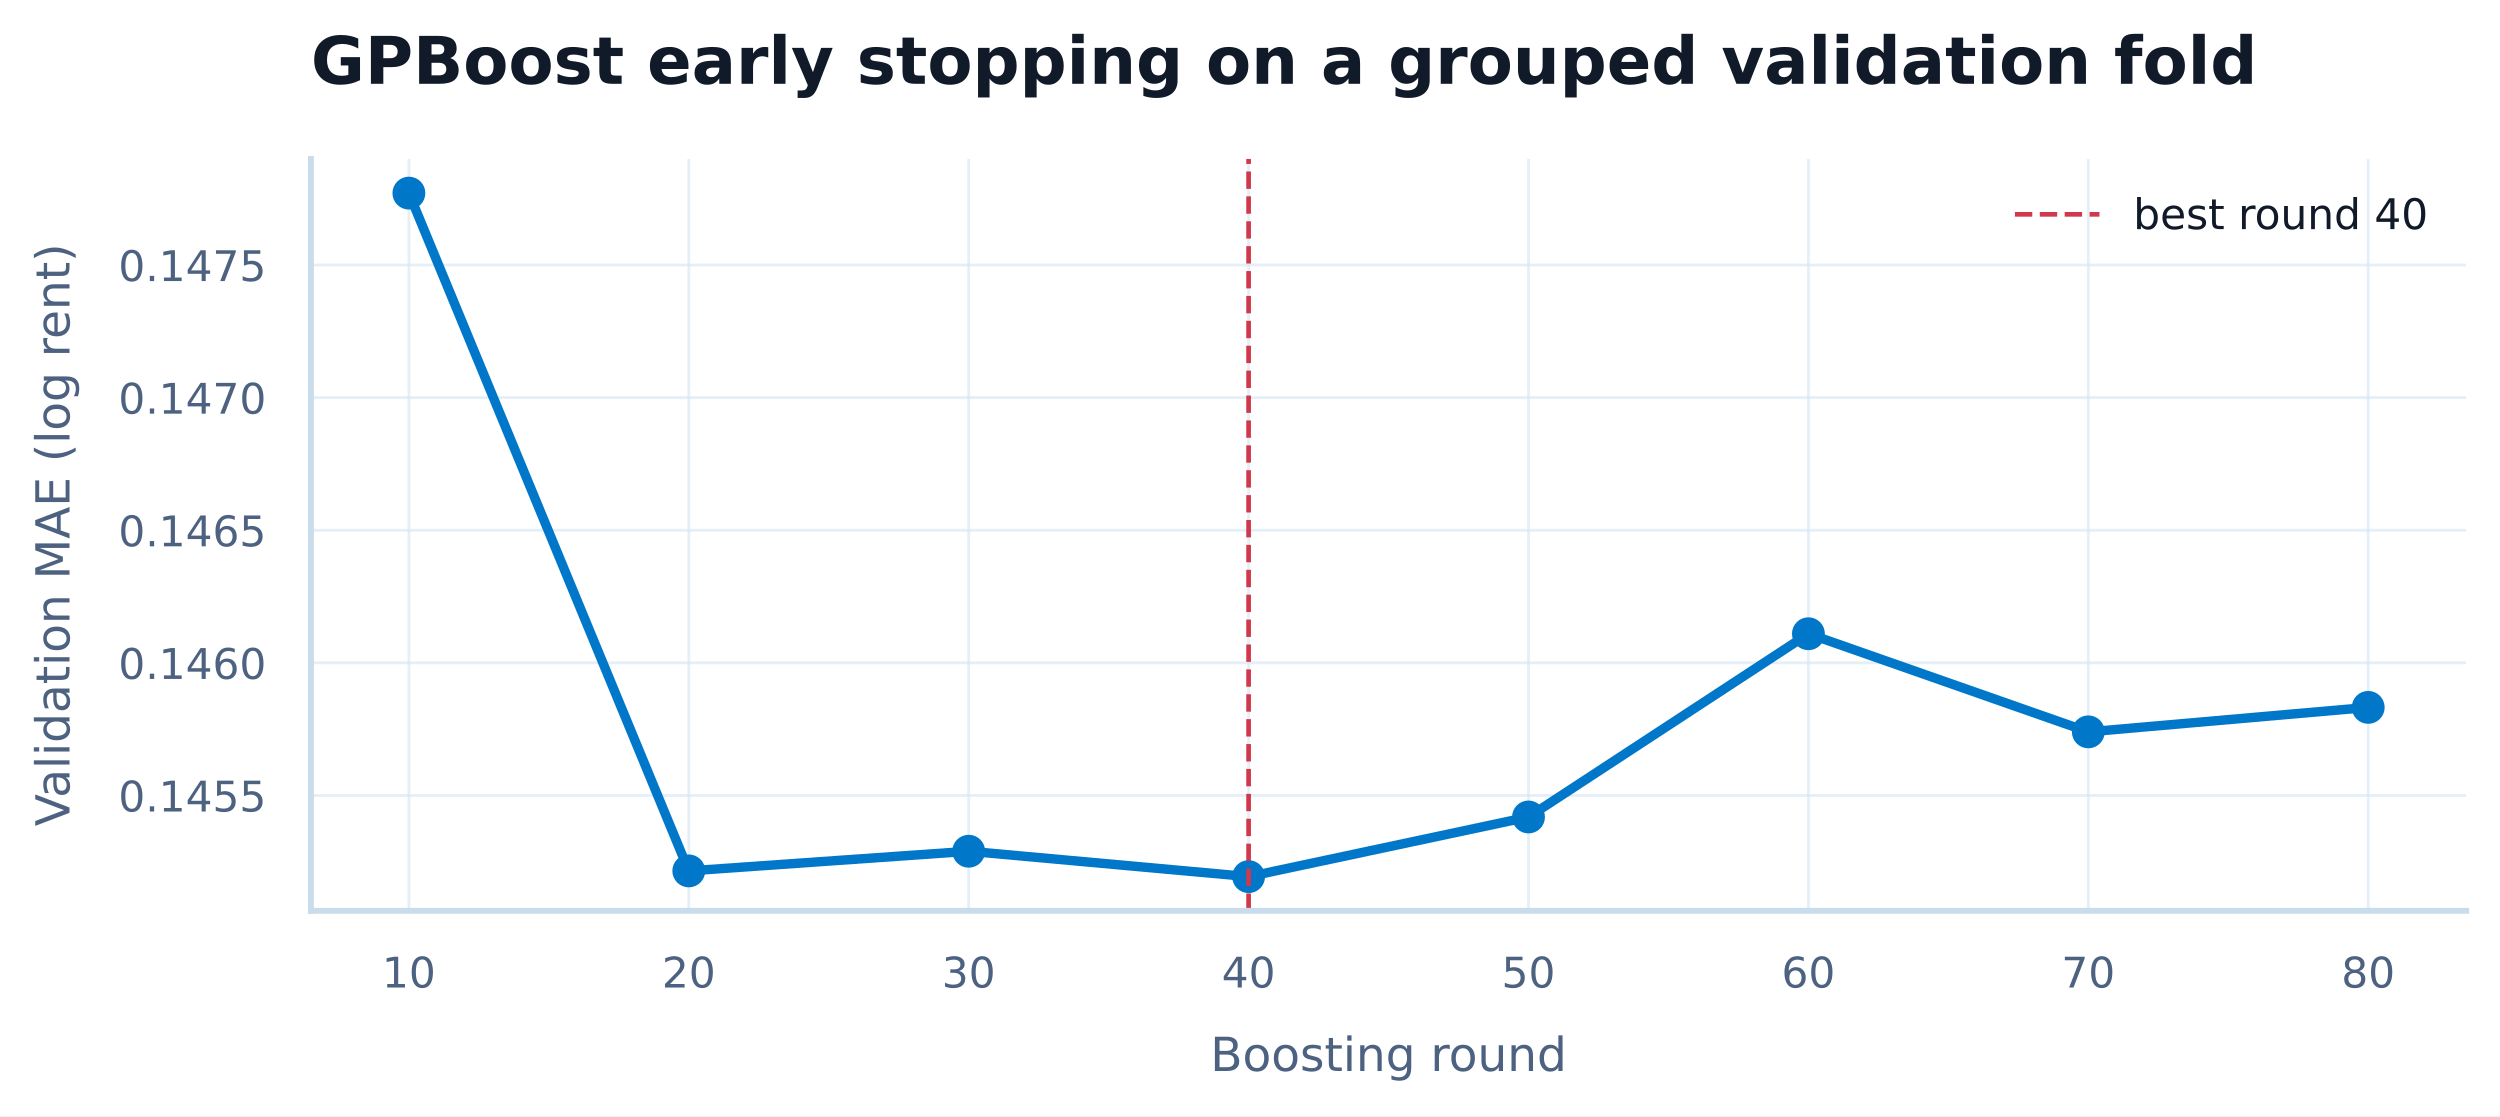
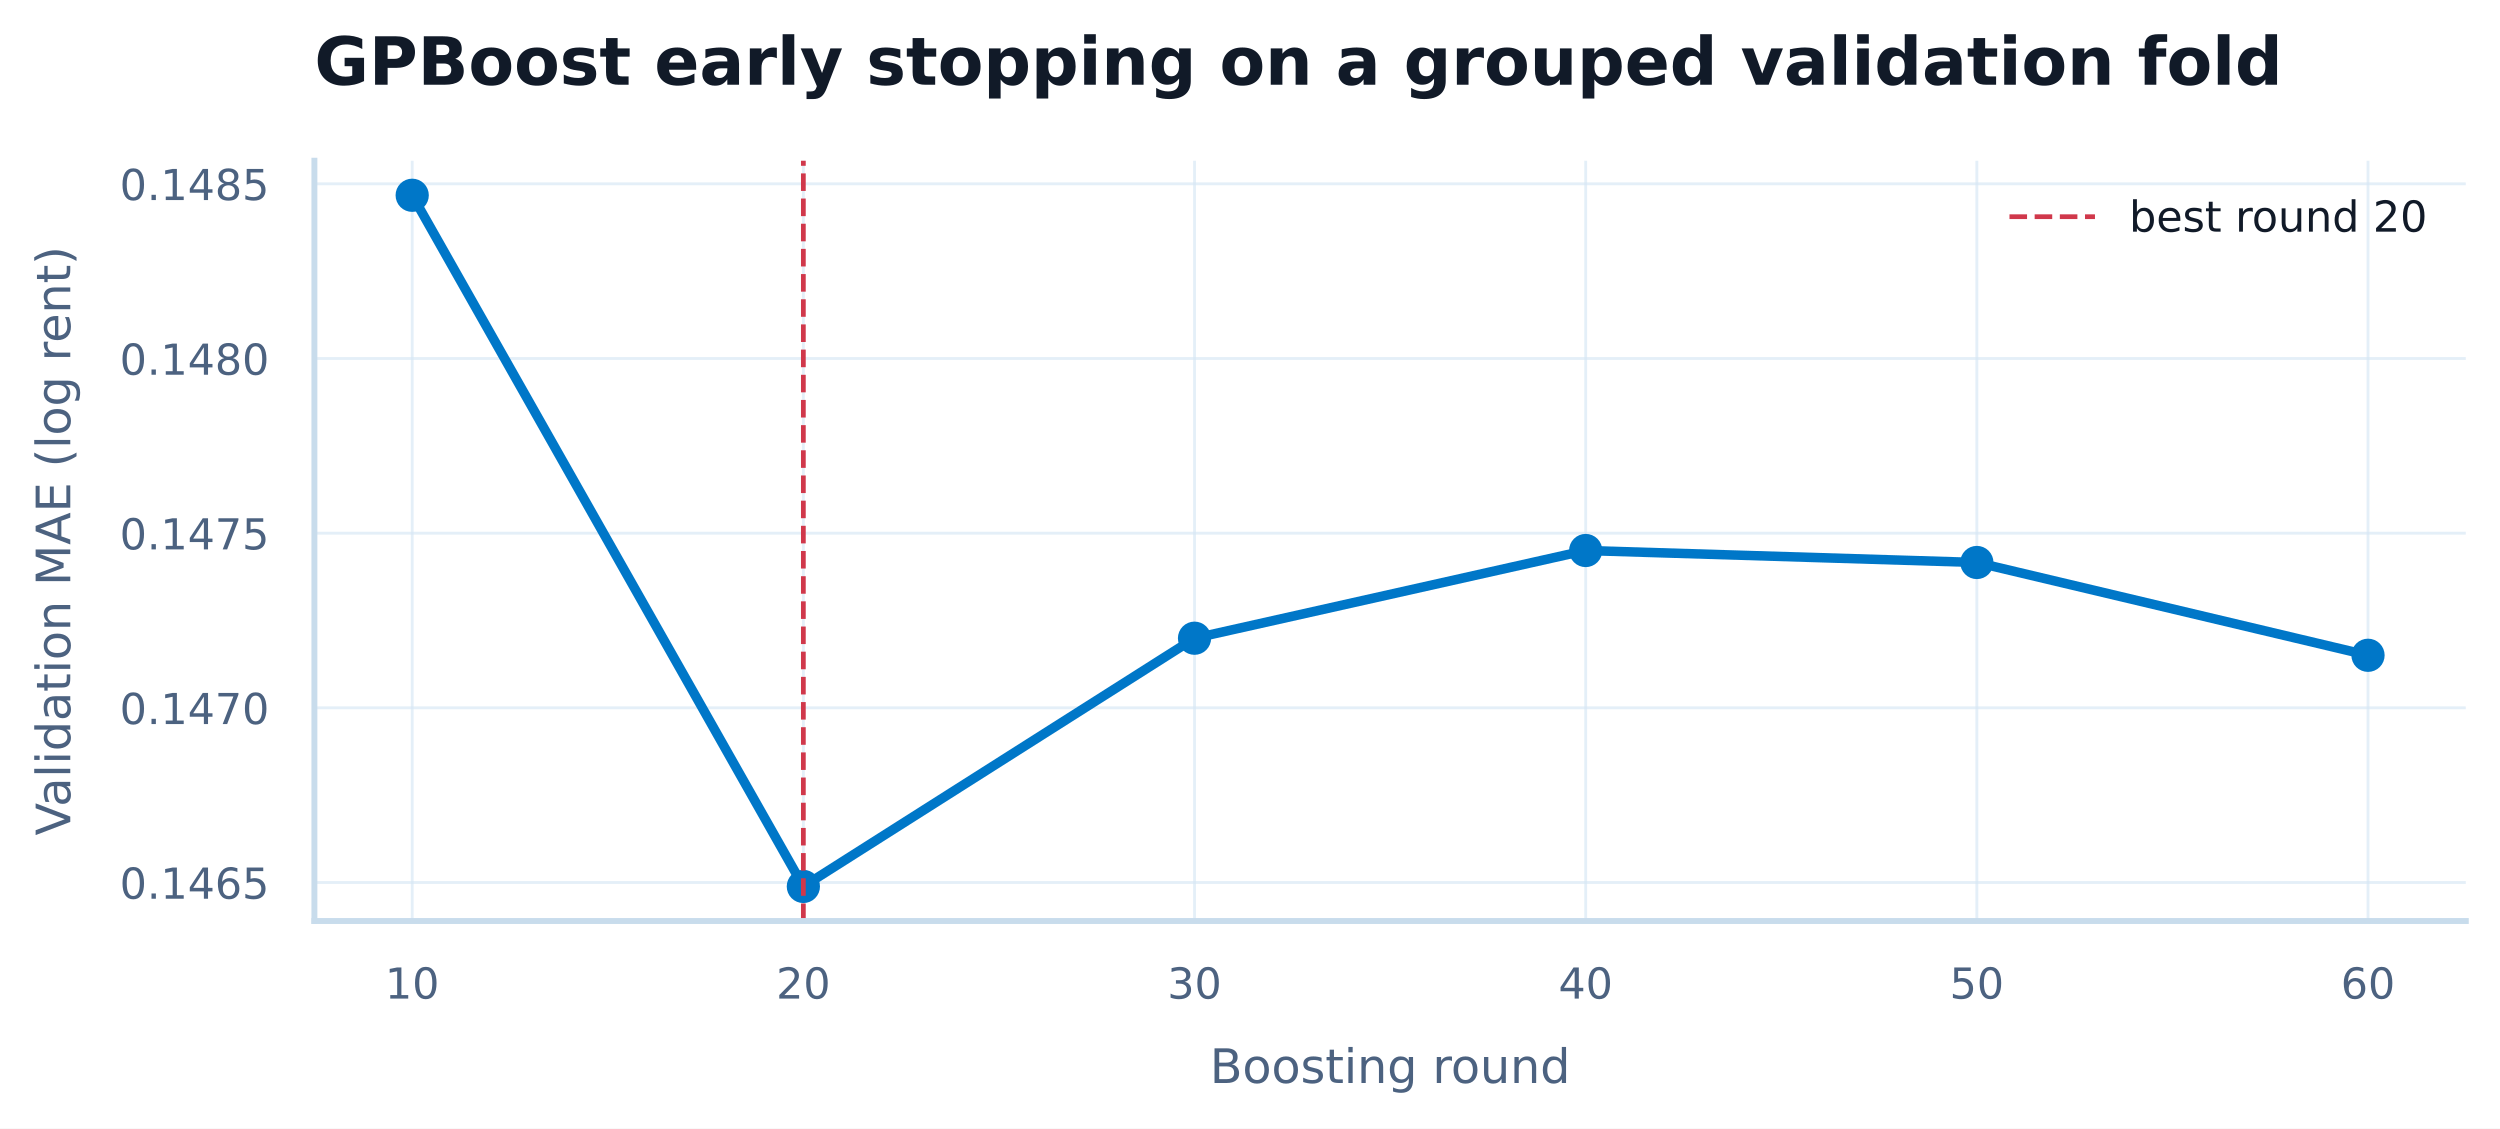
- <svg xmlns="http://www.w3.org/2000/svg" xmlns:xlink="http://www.w3.org/1999/xlink" width="532.22pt" height="237.602pt" viewBox="0 0 532.22 237.602" version="1.1">
+ <svg xmlns="http://www.w3.org/2000/svg" xmlns:xlink="http://www.w3.org/1999/xlink" width="526.329pt" height="237.602pt" viewBox="0 0 526.329 237.602" version="1.1">
  <defs>
    <style type="text/css">*{stroke-linejoin: round; stroke-linecap: butt}</style>
  </defs>
  <g id="figure_1">
    <g id="patch_1">
-       <path d="M 0 237.602  L 532.22 237.602  L 532.22 0  L 0 0  z " style="fill: #ffffff" />
+       <path d="M 0 237.602  L 526.329 237.602  L 526.329 0  L 0 0  z " style="fill: #ffffff" />
    </g>
    <g id="axes_1">
      <g id="patch_2">
-         <path d="M 66.192 193.901  L 525.02 193.901  L 525.02 33.838  L 66.192 33.838  z " style="fill: #ffffff" />
+         <path d="M 66.192 193.901  L 519.129 193.901  L 519.129 33.838  L 66.192 33.838  z " style="fill: #ffffff" />
      </g>
      <g id="matplotlib.axis_1">
        <g id="xtick_1">
          <g id="line2d_1">
-             <path d="M 87.048 193.901  L 87.048 33.838  " clip-path="url(#p20ea22ee7d)" style="fill: none; stroke: #d6e7f5; stroke-opacity: 0.65; stroke-width: 0.6; stroke-linecap: round" />
+             <path d="M 86.78 193.901  L 86.78 33.838  " clip-path="url(#p672eb9a71c)" style="fill: none; stroke: #d6e7f5; stroke-opacity: 0.65; stroke-width: 0.6; stroke-linecap: round" />
          </g>
          <g id="text_1">
-             <text style="font-size: 9px; font-family: 'DejaVu Sans'; text-anchor: middle; fill: #4c6280" x="87.048" y="210.239" transform="rotate(-0 87.04813 210.239)">10</text>
+             <text style="font-size: 9px; font-family: 'DejaVu Sans'; text-anchor: middle; fill: #4c6280" x="86.78" y="210.239" transform="rotate(-0 86.78036 210.239)">10</text>
          </g>
        </g>
        <g id="xtick_2">
          <g id="line2d_2">
-             <path d="M 146.636 193.901  L 146.636 33.838  " clip-path="url(#p20ea22ee7d)" style="fill: none; stroke: #d6e7f5; stroke-opacity: 0.65; stroke-width: 0.6; stroke-linecap: round" />
+             <path d="M 169.132 193.901  L 169.132 33.838  " clip-path="url(#p672eb9a71c)" style="fill: none; stroke: #d6e7f5; stroke-opacity: 0.65; stroke-width: 0.6; stroke-linecap: round" />
          </g>
          <g id="text_2">
-             <text style="font-size: 9px; font-family: 'DejaVu Sans'; text-anchor: middle; fill: #4c6280" x="146.636" y="210.239" transform="rotate(-0 146.6361 210.239)">20</text>
+             <text style="font-size: 9px; font-family: 'DejaVu Sans'; text-anchor: middle; fill: #4c6280" x="169.132" y="210.239" transform="rotate(-0 169.1324 210.239)">20</text>
          </g>
        </g>
        <g id="xtick_3">
          <g id="line2d_3">
-             <path d="M 206.224 193.901  L 206.224 33.838  " clip-path="url(#p20ea22ee7d)" style="fill: none; stroke: #d6e7f5; stroke-opacity: 0.65; stroke-width: 0.6; stroke-linecap: round" />
+             <path d="M 251.484 193.901  L 251.484 33.838  " clip-path="url(#p672eb9a71c)" style="fill: none; stroke: #d6e7f5; stroke-opacity: 0.65; stroke-width: 0.6; stroke-linecap: round" />
          </g>
          <g id="text_3">
-             <text style="font-size: 9px; font-family: 'DejaVu Sans'; text-anchor: middle; fill: #4c6280" x="206.224" y="210.239" transform="rotate(-0 206.224 210.239)">30</text>
+             <text style="font-size: 9px; font-family: 'DejaVu Sans'; text-anchor: middle; fill: #4c6280" x="251.484" y="210.239" transform="rotate(-0 251.4845 210.239)">30</text>
          </g>
        </g>
        <g id="xtick_4">
          <g id="line2d_4">
-             <path d="M 265.812 193.901  L 265.812 33.838  " clip-path="url(#p20ea22ee7d)" style="fill: none; stroke: #d6e7f5; stroke-opacity: 0.65; stroke-width: 0.6; stroke-linecap: round" />
+             <path d="M 333.837 193.901  L 333.837 33.838  " clip-path="url(#p672eb9a71c)" style="fill: none; stroke: #d6e7f5; stroke-opacity: 0.65; stroke-width: 0.6; stroke-linecap: round" />
          </g>
          <g id="text_4">
-             <text style="font-size: 9px; font-family: 'DejaVu Sans'; text-anchor: middle; fill: #4c6280" x="265.812" y="210.239" transform="rotate(-0 265.812 210.239)">40</text>
+             <text style="font-size: 9px; font-family: 'DejaVu Sans'; text-anchor: middle; fill: #4c6280" x="333.837" y="210.239" transform="rotate(-0 333.8366 210.239)">40</text>
          </g>
        </g>
        <g id="xtick_5">
          <g id="line2d_5">
-             <path d="M 325.4 193.901  L 325.4 33.838  " clip-path="url(#p20ea22ee7d)" style="fill: none; stroke: #d6e7f5; stroke-opacity: 0.65; stroke-width: 0.6; stroke-linecap: round" />
+             <path d="M 416.189 193.901  L 416.189 33.838  " clip-path="url(#p672eb9a71c)" style="fill: none; stroke: #d6e7f5; stroke-opacity: 0.65; stroke-width: 0.6; stroke-linecap: round" />
          </g>
          <g id="text_5">
-             <text style="font-size: 9px; font-family: 'DejaVu Sans'; text-anchor: middle; fill: #4c6280" x="325.4" y="210.239" transform="rotate(-0 325.4 210.239)">50</text>
+             <text style="font-size: 9px; font-family: 'DejaVu Sans'; text-anchor: middle; fill: #4c6280" x="416.189" y="210.239" transform="rotate(-0 416.1886 210.239)">50</text>
          </g>
        </g>
        <g id="xtick_6">
          <g id="line2d_6">
-             <path d="M 384.988 193.901  L 384.988 33.838  " clip-path="url(#p20ea22ee7d)" style="fill: none; stroke: #d6e7f5; stroke-opacity: 0.65; stroke-width: 0.6; stroke-linecap: round" />
+             <path d="M 498.541 193.901  L 498.541 33.838  " clip-path="url(#p672eb9a71c)" style="fill: none; stroke: #d6e7f5; stroke-opacity: 0.65; stroke-width: 0.6; stroke-linecap: round" />
          </g>
          <g id="text_6">
-             <text style="font-size: 9px; font-family: 'DejaVu Sans'; text-anchor: middle; fill: #4c6280" x="384.988" y="210.239" transform="rotate(-0 384.9879 210.239)">60</text>
+             <text style="font-size: 9px; font-family: 'DejaVu Sans'; text-anchor: middle; fill: #4c6280" x="498.541" y="210.239" transform="rotate(-0 498.5407 210.239)">60</text>
          </g>
        </g>
-         <g id="xtick_7">
-           <g id="line2d_7">
-             <path d="M 444.576 193.901  L 444.576 33.838  " clip-path="url(#p20ea22ee7d)" style="fill: none; stroke: #d6e7f5; stroke-opacity: 0.65; stroke-width: 0.6; stroke-linecap: round" />
-           </g>
-           <g id="text_7">
-             <text style="font-size: 9px; font-family: 'DejaVu Sans'; text-anchor: middle; fill: #4c6280" x="444.576" y="210.239" transform="rotate(-0 444.5759 210.239)">70</text>
-           </g>
-         </g>
-         <g id="xtick_8">
-           <g id="line2d_8">
-             <path d="M 504.164 193.901  L 504.164 33.838  " clip-path="url(#p20ea22ee7d)" style="fill: none; stroke: #d6e7f5; stroke-opacity: 0.65; stroke-width: 0.6; stroke-linecap: round" />
-           </g>
-           <g id="text_8">
-             <text style="font-size: 9px; font-family: 'DejaVu Sans'; text-anchor: middle; fill: #4c6280" x="504.164" y="210.239" transform="rotate(-0 504.1638 210.239)">80</text>
-           </g>
-         </g>
-         <g id="text_9">
-           <text style="font-size: 10px; font-family: 'DejaVu Sans'; text-anchor: middle; fill: #4c6280" x="295.606" y="228" transform="rotate(-0 295.606 227.9995)">Boosting round</text>
+         <g id="text_7">
+           <text style="font-size: 10px; font-family: 'DejaVu Sans'; text-anchor: middle; fill: #4c6280" x="292.661" y="228" transform="rotate(-0 292.6605 227.9995)">Boosting round</text>
        </g>
      </g>
      <g id="matplotlib.axis_2">
        <g id="ytick_1">
-           <g id="line2d_9">
-             <path d="M 66.192 169.342  L 525.02 169.342  " clip-path="url(#p20ea22ee7d)" style="fill: none; stroke: #d6e7f5; stroke-opacity: 0.65; stroke-width: 0.6; stroke-linecap: round" />
+           <g id="line2d_7">
+             <path d="M 66.192 185.792  L 519.129 185.792  " clip-path="url(#p672eb9a71c)" style="fill: none; stroke: #d6e7f5; stroke-opacity: 0.65; stroke-width: 0.6; stroke-linecap: round" />
          </g>
-           <g id="text_10">
-             <text style="font-size: 9px; font-family: 'DejaVu Sans'; text-anchor: end; fill: #4c6280" x="56.692" y="172.761" transform="rotate(-0 56.69234 172.7608)">0.1455</text>
+           <g id="text_8">
+             <text style="font-size: 9px; font-family: 'DejaVu Sans'; text-anchor: end; fill: #4c6280" x="56.692" y="189.211" transform="rotate(-0 56.69234 189.2109)">0.1465</text>
          </g>
        </g>
        <g id="ytick_2">
-           <g id="line2d_10">
-             <path d="M 66.192 141.111  L 525.02 141.111  " clip-path="url(#p20ea22ee7d)" style="fill: none; stroke: #d6e7f5; stroke-opacity: 0.65; stroke-width: 0.6; stroke-linecap: round" />
+           <g id="line2d_8">
+             <path d="M 66.192 149.02  L 519.129 149.02  " clip-path="url(#p672eb9a71c)" style="fill: none; stroke: #d6e7f5; stroke-opacity: 0.65; stroke-width: 0.6; stroke-linecap: round" />
          </g>
-           <g id="text_11">
-             <text style="font-size: 9px; font-family: 'DejaVu Sans'; text-anchor: end; fill: #4c6280" x="56.692" y="144.53" transform="rotate(-0 56.69234 144.53)">0.1460</text>
+           <g id="text_9">
+             <text style="font-size: 9px; font-family: 'DejaVu Sans'; text-anchor: end; fill: #4c6280" x="56.692" y="152.439" transform="rotate(-0 56.69234 152.4389)">0.1470</text>
          </g>
        </g>
        <g id="ytick_3">
-           <g id="line2d_11">
-             <path d="M 66.192 112.88  L 525.02 112.88  " clip-path="url(#p20ea22ee7d)" style="fill: none; stroke: #d6e7f5; stroke-opacity: 0.65; stroke-width: 0.6; stroke-linecap: round" />
+           <g id="line2d_9">
+             <path d="M 66.192 112.248  L 519.129 112.248  " clip-path="url(#p672eb9a71c)" style="fill: none; stroke: #d6e7f5; stroke-opacity: 0.65; stroke-width: 0.6; stroke-linecap: round" />
          </g>
-           <g id="text_12">
-             <text style="font-size: 9px; font-family: 'DejaVu Sans'; text-anchor: end; fill: #4c6280" x="56.692" y="116.299" transform="rotate(-0 56.69234 116.2993)">0.1465</text>
+           <g id="text_10">
+             <text style="font-size: 9px; font-family: 'DejaVu Sans'; text-anchor: end; fill: #4c6280" x="56.692" y="115.667" transform="rotate(-0 56.69234 115.667)">0.1475</text>
          </g>
        </g>
        <g id="ytick_4">
-           <g id="line2d_12">
-             <path d="M 66.192 84.65  L 525.02 84.65  " clip-path="url(#p20ea22ee7d)" style="fill: none; stroke: #d6e7f5; stroke-opacity: 0.65; stroke-width: 0.6; stroke-linecap: round" />
+           <g id="line2d_10">
+             <path d="M 66.192 75.476  L 519.129 75.476  " clip-path="url(#p672eb9a71c)" style="fill: none; stroke: #d6e7f5; stroke-opacity: 0.65; stroke-width: 0.6; stroke-linecap: round" />
          </g>
-           <g id="text_13">
-             <text style="font-size: 9px; font-family: 'DejaVu Sans'; text-anchor: end; fill: #4c6280" x="56.692" y="88.069" transform="rotate(-0 56.69234 88.06854)">0.1470</text>
+           <g id="text_11">
+             <text style="font-size: 9px; font-family: 'DejaVu Sans'; text-anchor: end; fill: #4c6280" x="56.692" y="78.895" transform="rotate(-0 56.69234 78.89503)">0.1480</text>
          </g>
        </g>
        <g id="ytick_5">
-           <g id="line2d_13">
-             <path d="M 66.192 56.419  L 525.02 56.419  " clip-path="url(#p20ea22ee7d)" style="fill: none; stroke: #d6e7f5; stroke-opacity: 0.65; stroke-width: 0.6; stroke-linecap: round" />
+           <g id="line2d_11">
+             <path d="M 66.192 38.704  L 519.129 38.704  " clip-path="url(#p672eb9a71c)" style="fill: none; stroke: #d6e7f5; stroke-opacity: 0.65; stroke-width: 0.6; stroke-linecap: round" />
          </g>
-           <g id="text_14">
-             <text style="font-size: 9px; font-family: 'DejaVu Sans'; text-anchor: end; fill: #4c6280" x="56.692" y="59.838" transform="rotate(-0 56.69234 59.83779)">0.1475</text>
+           <g id="text_12">
+             <text style="font-size: 9px; font-family: 'DejaVu Sans'; text-anchor: end; fill: #4c6280" x="56.692" y="42.123" transform="rotate(-0 56.69234 42.12307)">0.1485</text>
          </g>
        </g>
-         <g id="text_15">
+         <g id="text_13">
          <text style="font-size: 10px; font-family: 'DejaVu Sans'; text-anchor: middle; fill: #4c6280" x="14.798" y="113.869" transform="rotate(-90 14.79844 113.8695)">Validation MAE (log rent)</text>
        </g>
      </g>
-       <g id="line2d_14">
-         <path d="M 87.048 41.113  L 146.636 185.405  L 206.224 181.22  L 265.812 186.625  L 325.4 173.925  L 384.988 134.917  L 444.576 155.803  L 504.164 150.593  " clip-path="url(#p20ea22ee7d)" style="fill: none; stroke: #0077c8; stroke-width: 2; stroke-linecap: round" />
+       <g id="line2d_12">
+         <path d="M 86.78 41.113  L 169.132 186.625  L 251.484 134.365  L 333.837 115.9  L 416.189 118.422  L 498.541 137.959  " clip-path="url(#p672eb9a71c)" style="fill: none; stroke: #0077c8; stroke-width: 2; stroke-linecap: round" />
        <defs>
          <path id="m273fab46ac" d="M 0 3  C 0.796 3 1.559 2.684 2.121 2.121  C 2.684 1.559 3 0.796 3 0  C 3 -0.796 2.684 -1.559 2.121 -2.121  C 1.559 -2.684 0.796 -3 0 -3  C -0.796 -3 -1.559 -2.684 -2.121 -2.121  C -2.684 -1.559 -3 -0.796 -3 0  C -3 0.796 -2.684 1.559 -2.121 2.121  C -1.559 2.684 -0.796 3 0 3  z " style="stroke: #0077c8" />
        </defs>
-         <g clip-path="url(#p20ea22ee7d)">
-           <use xlink:href="#m273fab46ac" x="87.048" y="41.113" style="fill: #0077c8; stroke: #0077c8" />
-           <use xlink:href="#m273fab46ac" x="146.636" y="185.405" style="fill: #0077c8; stroke: #0077c8" />
-           <use xlink:href="#m273fab46ac" x="206.224" y="181.22" style="fill: #0077c8; stroke: #0077c8" />
-           <use xlink:href="#m273fab46ac" x="265.812" y="186.625" style="fill: #0077c8; stroke: #0077c8" />
-           <use xlink:href="#m273fab46ac" x="325.4" y="173.925" style="fill: #0077c8; stroke: #0077c8" />
-           <use xlink:href="#m273fab46ac" x="384.988" y="134.917" style="fill: #0077c8; stroke: #0077c8" />
-           <use xlink:href="#m273fab46ac" x="444.576" y="155.803" style="fill: #0077c8; stroke: #0077c8" />
-           <use xlink:href="#m273fab46ac" x="504.164" y="150.593" style="fill: #0077c8; stroke: #0077c8" />
+         <g clip-path="url(#p672eb9a71c)">
+           <use xlink:href="#m273fab46ac" x="86.78" y="41.113" style="fill: #0077c8; stroke: #0077c8" />
+           <use xlink:href="#m273fab46ac" x="169.132" y="186.625" style="fill: #0077c8; stroke: #0077c8" />
+           <use xlink:href="#m273fab46ac" x="251.484" y="134.365" style="fill: #0077c8; stroke: #0077c8" />
+           <use xlink:href="#m273fab46ac" x="333.837" y="115.9" style="fill: #0077c8; stroke: #0077c8" />
+           <use xlink:href="#m273fab46ac" x="416.189" y="118.422" style="fill: #0077c8; stroke: #0077c8" />
+           <use xlink:href="#m273fab46ac" x="498.541" y="137.959" style="fill: #0077c8; stroke: #0077c8" />
        </g>
      </g>
-       <g id="line2d_15">
-         <path d="M 265.812 193.901  L 265.812 33.838  " clip-path="url(#p20ea22ee7d)" style="fill: none; stroke-dasharray: 3.7,1.6; stroke-dashoffset: 0; stroke: #d0384b" />
+       <g id="line2d_13">
+         <path d="M 169.132 193.901  L 169.132 33.838  " clip-path="url(#p672eb9a71c)" style="fill: none; stroke-dasharray: 3.7,1.6; stroke-dashoffset: 0; stroke: #d0384b" />
      </g>
      <g id="patch_3">
        <path d="M 66.192 193.901  L 66.192 33.838  " style="fill: none; stroke: #c8dcec; stroke-width: 1.25; stroke-linejoin: miter; stroke-linecap: square" />
      </g>
      <g id="patch_4">
-         <path d="M 66.192 193.901  L 525.02 193.901  " style="fill: none; stroke: #c8dcec; stroke-width: 1.25; stroke-linejoin: miter; stroke-linecap: square" />
+         <path d="M 66.192 193.901  L 519.129 193.901  " style="fill: none; stroke: #c8dcec; stroke-width: 1.25; stroke-linejoin: miter; stroke-linecap: square" />
      </g>
-       <g id="text_16">
+       <g id="text_14">
        <text style="font-weight: 700; font-size: 14px; font-family: 'DejaVu Sans'; text-anchor: start; fill: #111a28" x="66.192" y="17.838" transform="rotate(-0 66.19234 17.83781)">GPBoost early stopping on a grouped validation fold</text>
      </g>
      <g id="legend_1">
-         <g id="line2d_16">
-           <path d="M 428.949 45.626  L 437.949 45.626  L 446.949 45.626  " style="fill: none; stroke-dasharray: 3.7,1.6; stroke-dashoffset: 0; stroke: #d0384b" />
+         <g id="line2d_14">
+           <path d="M 423.058 45.626  L 432.058 45.626  L 441.058 45.626  " style="fill: none; stroke-dasharray: 3.7,1.6; stroke-dashoffset: 0; stroke: #d0384b" />
        </g>
-         <g id="text_17">
-           <text style="font-size: 9px; font-family: 'DejaVu Sans'; text-anchor: start; fill: #111a28" x="454.149" y="48.776" transform="rotate(-0 454.1488 48.77641)">best round 40</text>
+         <g id="text_15">
+           <text style="font-size: 9px; font-family: 'DejaVu Sans'; text-anchor: start; fill: #111a28" x="448.258" y="48.776" transform="rotate(-0 448.2579 48.77641)">best round 20</text>
        </g>
      </g>
    </g>
  </g>
  <defs>
-     <clipPath id="p20ea22ee7d">
-       <rect x="66.192" y="33.838" width="458.827" height="160.063" />
+     <clipPath id="p672eb9a71c">
+       <rect x="66.192" y="33.838" width="452.936" height="160.063" />
    </clipPath>
  </defs>
</svg>
